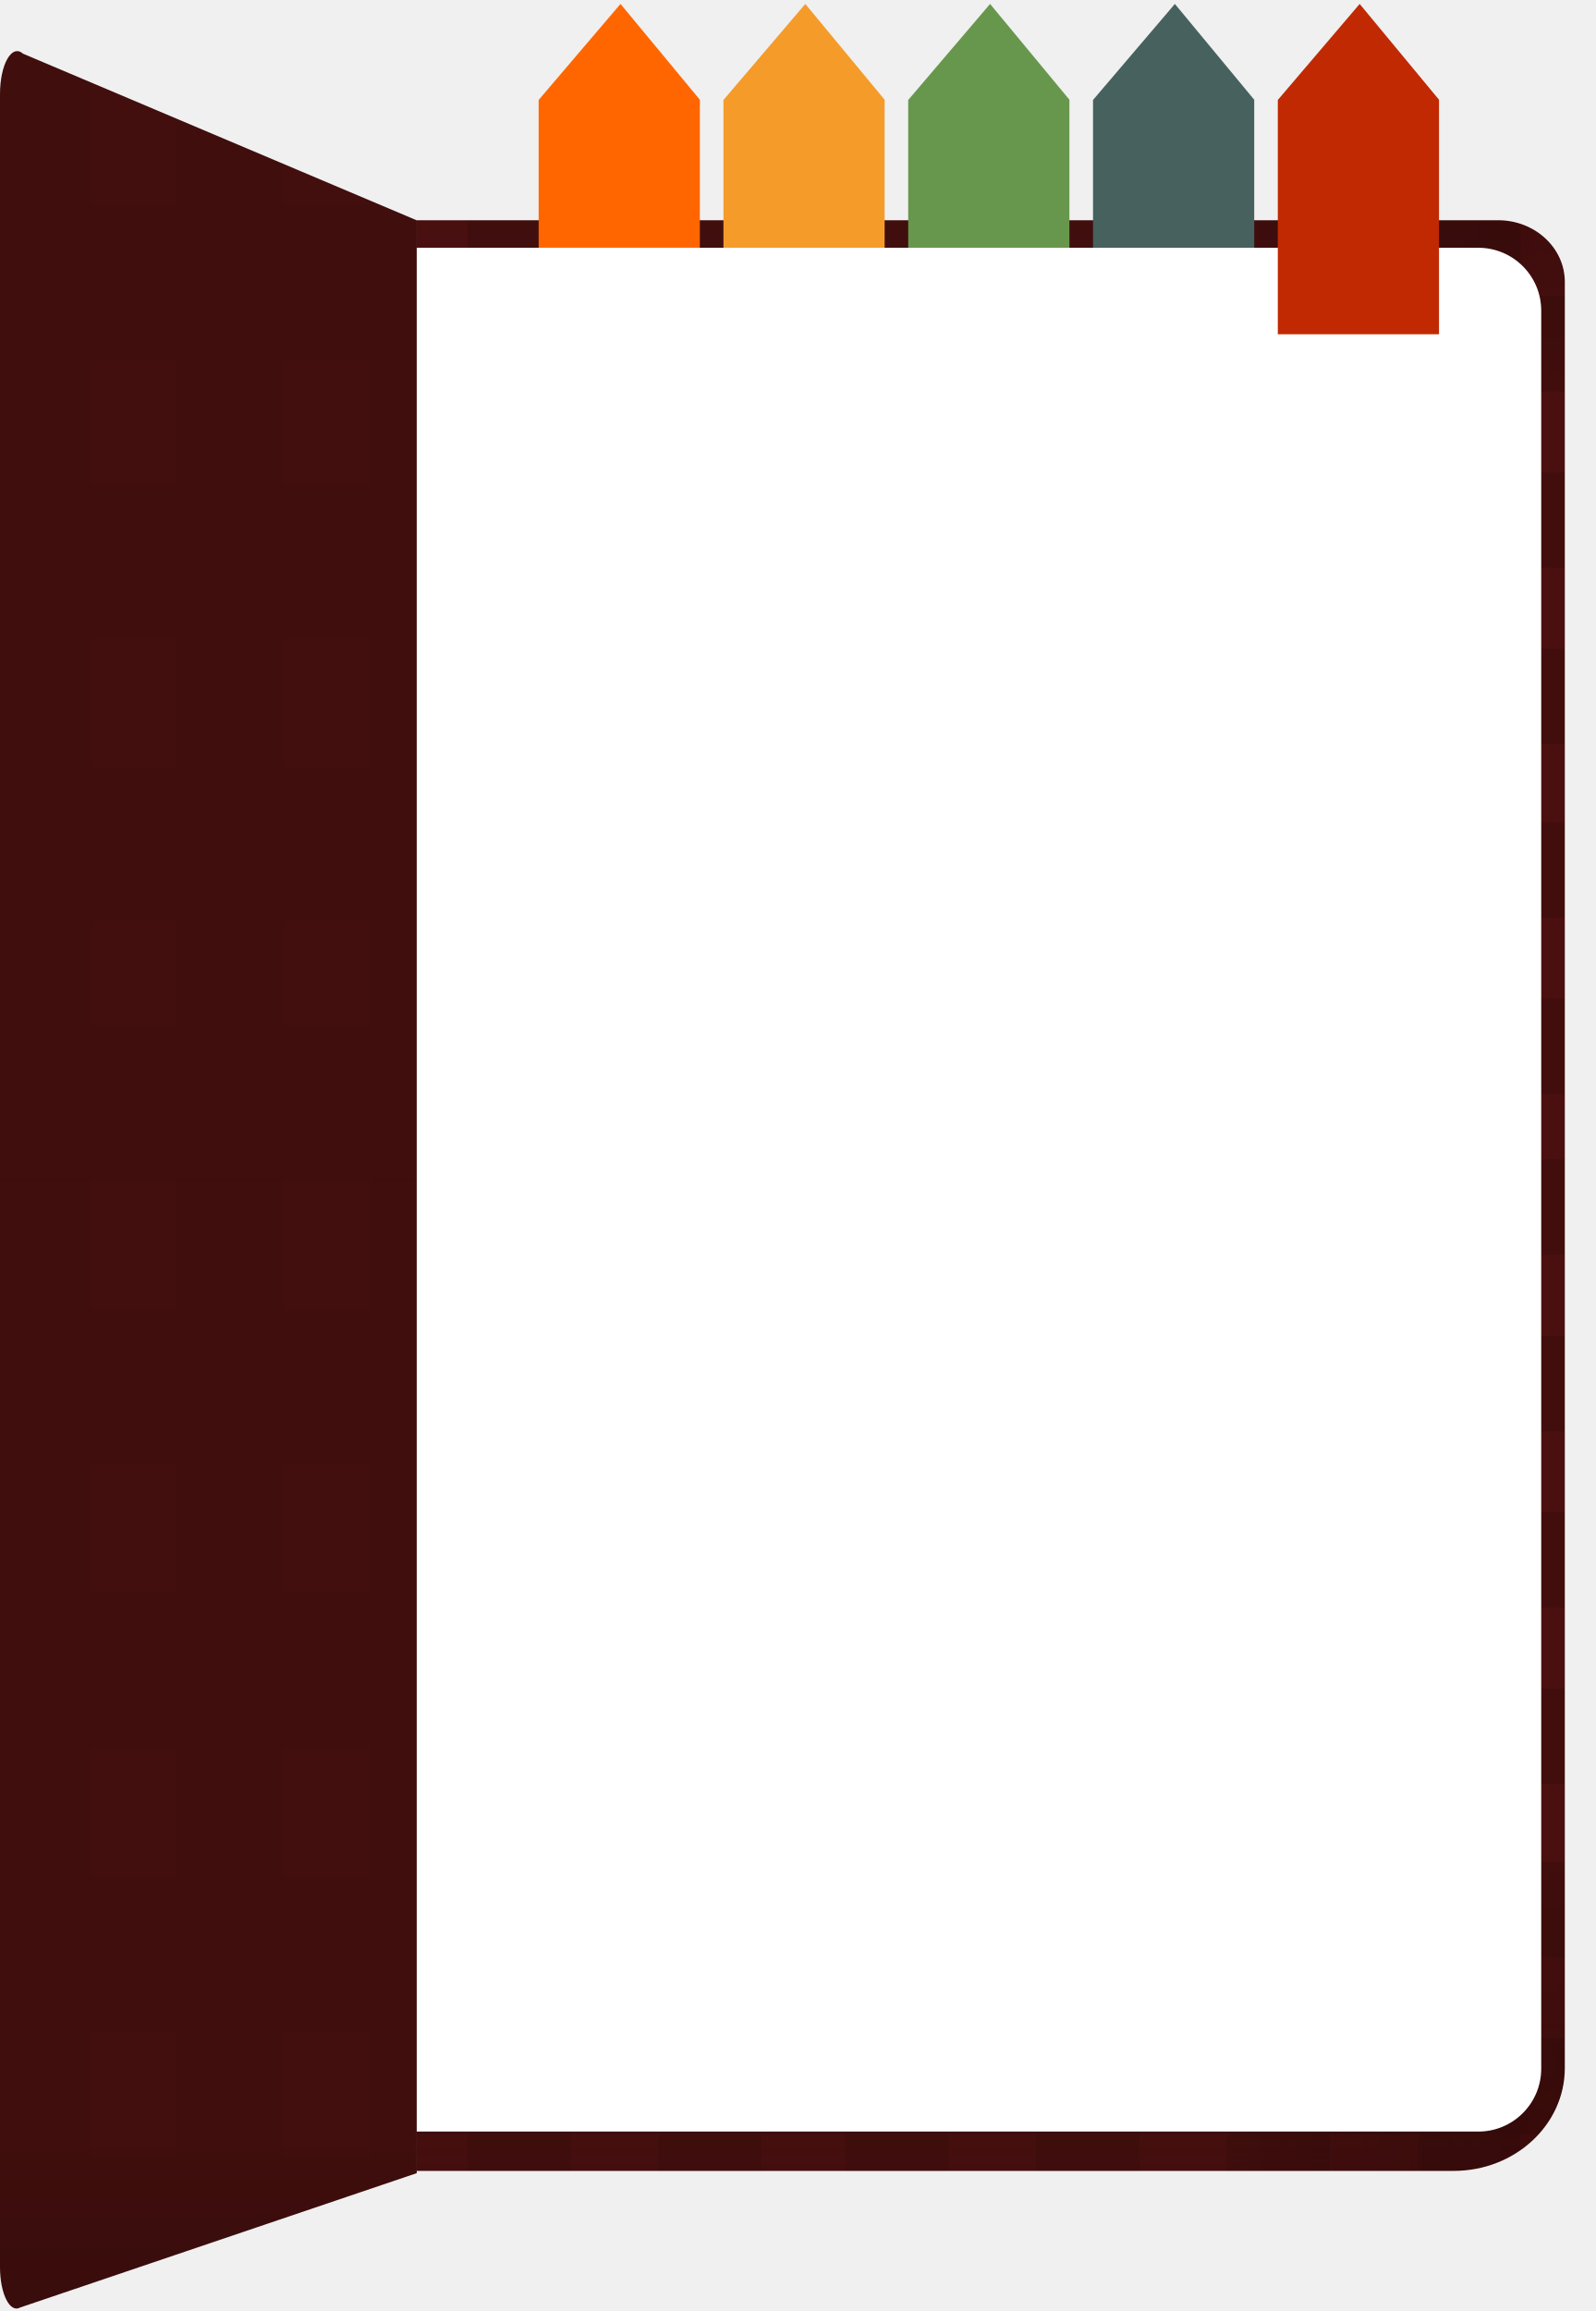
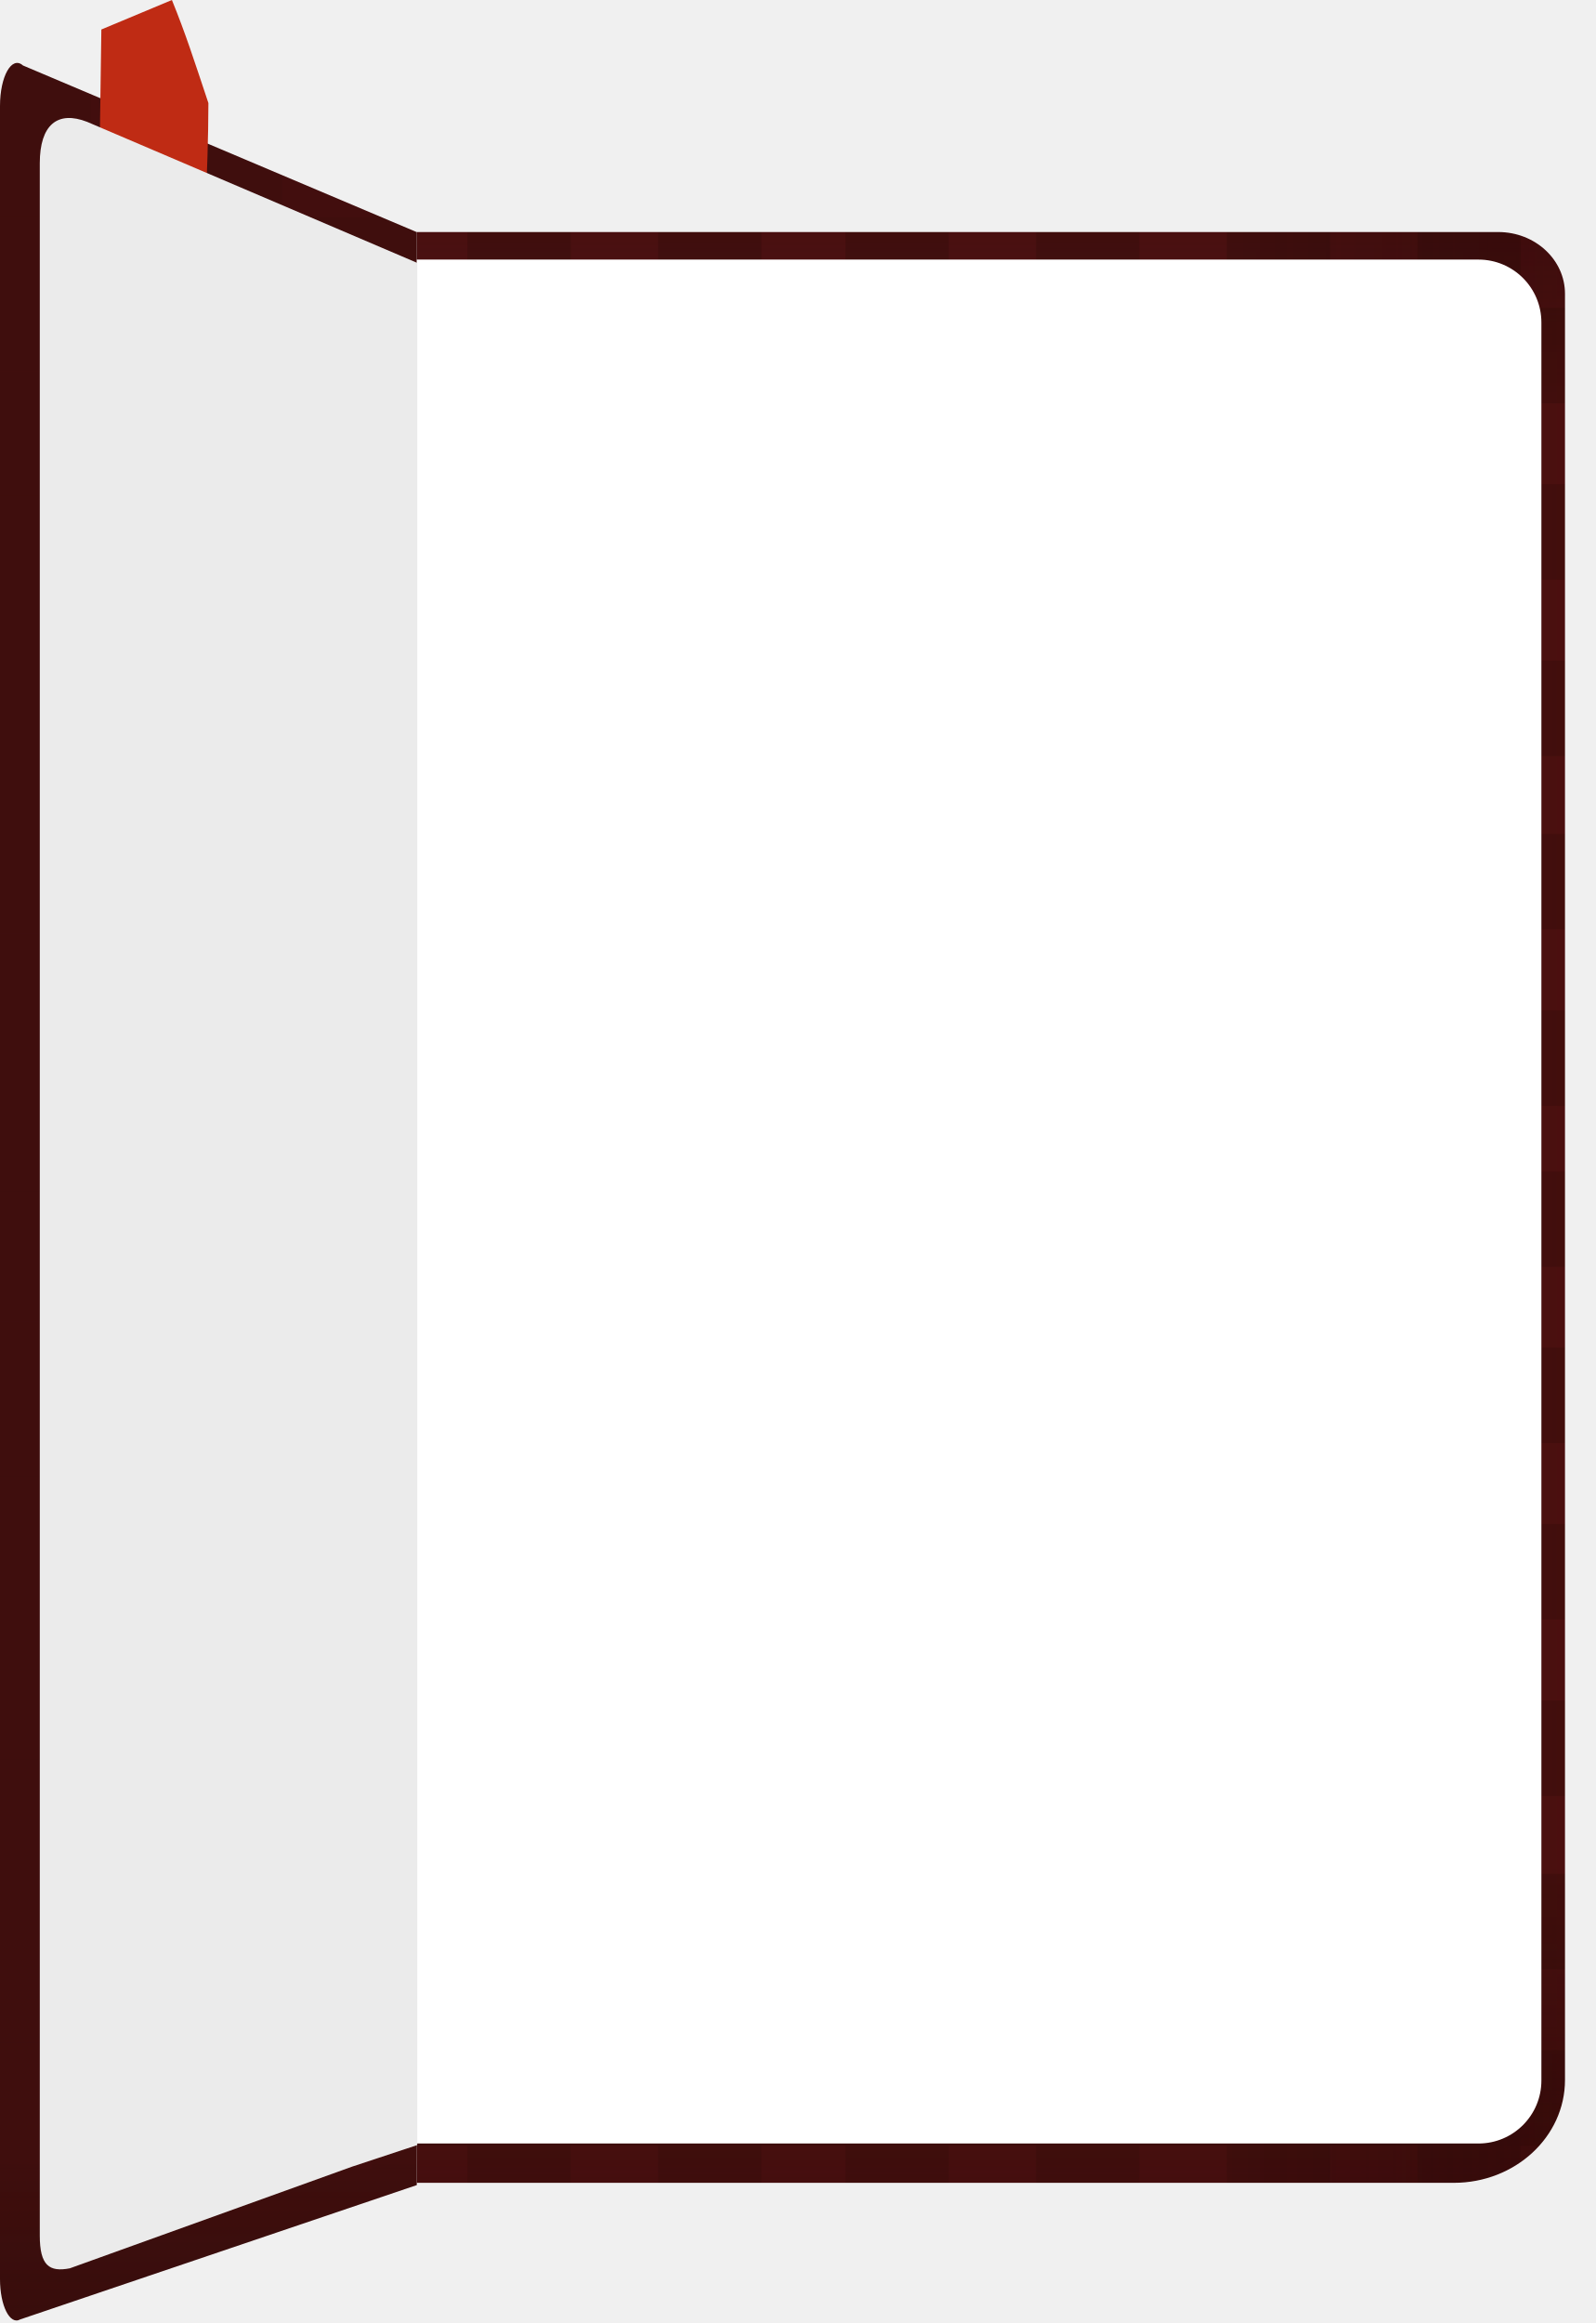
- <svg xmlns="http://www.w3.org/2000/svg" width="404" height="585" viewBox="0 0 404 585" fill="none">
-   <mask id="mask0_617_1391" style="mask-type:luminance" maskUnits="userSpaceOnUse" x="105" y="55" width="292" height="495">
-     <path d="M105.526 55.75H379.335C388.657 55.75 396.222 62.748 396.222 71.371V523.5C396.222 537.871 383.613 549.535 368.077 549.535H105.526V55.75Z" fill="white" />
+ <svg xmlns="http://www.w3.org/2000/svg" width="404" height="588" viewBox="0 0 404 588" fill="none">
+   <mask id="mask0_675_1608" style="mask-type:luminance" maskUnits="userSpaceOnUse" x="105" y="58" width="292" height="495">
+     <path d="M105.526 58.735H379.335C388.657 58.735 396.222 65.733 396.222 74.355V526.485C396.222 540.856 383.613 552.52 368.077 552.52H105.526V58.735Z" fill="white" />
  </mask>
-   <g mask="url(#mask0_617_1391)">
-     <path d="M399.702 15.866H100.945V554.325H399.702V15.866Z" fill="#5A1415" />
-     <path opacity="0.8" d="M144.491 16.449H118.35V553.263H144.491V16.449Z" fill="#4A1110" />
-     <path opacity="0.8" d="M192.756 16.449H166.614V553.263H192.756V16.449Z" fill="#4A1110" />
-     <path opacity="0.8" d="M240.197 16.449H214.056V553.263H240.197V16.449Z" fill="#4A1110" />
-     <path opacity="0.8" d="M288.472 16.449H262.331V553.263H288.472V16.449Z" fill="#4A1110" />
-     <path opacity="0.8" d="M336.747 16.449H310.605V553.263H336.747V16.449Z" fill="#4A1110" />
-     <path opacity="0.8" d="M385.01 16.449H358.869V553.263H385.01V16.449Z" fill="#4A1110" />
-     <path opacity="0.8" d="M102.995 252.756V276.937H399.545V252.756L102.995 252.756Z" fill="#4A1110" />
-     <path opacity="0.8" d="M102.995 208.1V232.281L399.545 232.281V208.1L102.995 208.1Z" fill="#4A1110" />
-     <path opacity="0.8" d="M102.995 164.218V188.399L399.545 188.399V164.218L102.995 164.218Z" fill="#4A1110" />
-     <path opacity="0.8" d="M102.995 119.575V143.756L399.545 143.756V119.575L102.995 119.575Z" fill="#4A1110" />
-     <path opacity="0.8" d="M102.982 74.921V99.102L399.532 99.102V74.921L102.982 74.921Z" fill="#4A1110" />
-     <path opacity="0.8" d="M101.902 515.96V540.141H398.452V515.96H101.902Z" fill="#4A1110" />
-     <path opacity="0.8" d="M101.902 471.317V495.497H398.452V471.317H101.902Z" fill="#4A1110" />
-     <path opacity="0.8" d="M101.902 427.434V451.615H398.452V427.434H101.902Z" fill="#4A1110" />
-     <path opacity="0.8" d="M101.891 382.78V406.961H398.441V382.78H101.891Z" fill="#4A1110" />
-     <path opacity="0.8" d="M101.902 338.128V362.309H398.452V338.128H101.902Z" fill="#4A1110" />
-     <path opacity="0.8" d="M101.902 293.484V317.664H398.452V293.484H101.902Z" fill="#4A1110" />
-     <path opacity="0.54" d="M399.701 15.866H101.665V99.06H399.701V15.866Z" fill="url(#paint0_linear_617_1391)" />
-     <path opacity="0.54" d="M100.708 553.981H399.07V469.131H100.708V553.981Z" fill="url(#paint1_linear_617_1391)" />
-     <path opacity="0.35" d="M400.85 553.856L400.85 15.386L309.118 15.386L309.118 553.856H400.85Z" fill="url(#paint2_linear_617_1391)" />
+   <g mask="url(#mask0_675_1608)">
+     <path d="M399.701 18.854H100.945V557.313H399.701V18.854Z" fill="#5A1415" />
+     <path opacity="0.8" d="M144.491 19.436H118.35V556.25H144.491V19.436Z" fill="#4A1110" />
+     <path opacity="0.8" d="M192.755 19.436H166.614V556.25H192.755V19.436Z" fill="#4A1110" />
+     <path opacity="0.8" d="M240.197 19.436H214.055V556.25H240.197V19.436Z" fill="#4A1110" />
+     <path opacity="0.8" d="M288.472 19.436H262.331V556.25H288.472V19.436Z" fill="#4A1110" />
+     <path opacity="0.8" d="M336.747 19.436H310.606V556.25H336.747V19.436Z" fill="#4A1110" />
+     <path opacity="0.8" d="M385.01 19.436H358.868V556.25H385.01V19.436Z" fill="#4A1110" />
+     <path opacity="0.8" d="M102.995 255.744V279.924H399.545V255.744L102.995 255.744Z" fill="#4A1110" />
+     <path opacity="0.8" d="M102.995 211.087V235.267L399.545 235.267V211.087L102.995 211.087Z" fill="#4A1110" />
+     <path opacity="0.8" d="M102.995 167.204V191.385L399.545 191.385V167.204L102.995 167.204Z" fill="#4A1110" />
+     <path opacity="0.8" d="M102.995 122.561V146.742L399.545 146.742V122.561L102.995 122.561Z" fill="#4A1110" />
+     <path opacity="0.8" d="M102.982 77.909V102.089L399.532 102.089V77.909L102.982 77.909Z" fill="#4A1110" />
+     <path opacity="0.8" d="M101.902 518.946V543.126H398.452V518.946H101.902Z" fill="#4A1110" />
+     <path opacity="0.8" d="M101.902 474.305V498.485H398.452V474.305H101.902Z" fill="#4A1110" />
+     <path opacity="0.8" d="M101.902 430.422V454.602H398.452V430.422H101.902Z" fill="#4A1110" />
+     <path opacity="0.8" d="M101.89 385.766V409.946H398.44V385.766H101.89Z" fill="#4A1110" />
+     <path opacity="0.8" d="M101.902 341.113V365.293H398.452V341.113H101.902Z" fill="#4A1110" />
+     <path opacity="0.8" d="M101.902 296.471V320.651H398.452V296.471H101.902Z" fill="#4A1110" />
+     <path opacity="0.54" d="M399.701 18.854H101.665V102.049H399.701V18.854Z" fill="url(#paint0_linear_675_1608)" />
+     <path opacity="0.54" d="M100.708 556.966H399.07V472.116H100.708V556.966Z" fill="url(#paint1_linear_675_1608)" />
+     <path opacity="0.35" d="M400.849 556.843L400.849 18.373L309.118 18.373L309.118 556.843H400.849Z" fill="url(#paint2_linear_675_1608)" />
  </g>
-   <mask id="mask1_617_1391" style="mask-type:luminance" maskUnits="userSpaceOnUse" x="0" y="12" width="106" height="573">
-     <path d="M105.527 550.103L5.132 584.103C2.509 585.627 0 580.636 0 573.886V23.851C0 16.314 2.981 11.055 5.811 13.584L105.527 55.773V550.087V550.103Z" fill="white" />
+   <mask id="mask1_675_1608" style="mask-type:luminance" maskUnits="userSpaceOnUse" x="0" y="15" width="106" height="573">
+     <path d="M105.527 553.089L5.132 587.088C2.509 588.613 0 583.622 0 576.872V26.836C0 19.3 2.981 14.04 5.811 16.57L105.527 58.759V553.072V553.089Z" fill="white" />
  </mask>
-   <g mask="url(#mask1_617_1391)">
-     <mask id="mask2_617_1391" style="mask-type:luminance" maskUnits="userSpaceOnUse" x="-67" y="-123" width="298" height="795">
-       <path d="M-66.18 -122.481H213.702C223.23 -122.481 230.963 -111.226 230.963 -97.358V629.809C230.963 652.922 218.074 671.68 202.194 671.68H-66.18V-122.481Z" fill="white" />
+   <g mask="url(#mask1_675_1608)">
+     <mask id="mask2_675_1608" style="mask-type:luminance" maskUnits="userSpaceOnUse" x="-67" y="-120" width="298" height="795">
+       <path d="M-66.179 -119.494H213.702C223.23 -119.494 230.964 -108.239 230.964 -94.371V632.796C230.964 655.909 218.075 674.667 202.194 674.667H-66.179V-119.494Z" fill="white" />
    </mask>
-     <g mask="url(#mask2_617_1391)">
-       <path d="M234.518 -186.627H-70.864V679.384H234.518V-186.627Z" fill="#420E0E" />
-       <path opacity="0.8" d="M22.983 -185.69H-3.738V677.675H22.983V-185.69Z" fill="#3E0E0D" />
-       <path opacity="0.8" d="M71.476 -185.69H44.755V677.675H71.476V-185.69Z" fill="#3E0E0D" />
-       <path opacity="0.8" d="M120.822 -185.69H94.101V677.675H120.822V-185.69Z" fill="#3E0E0D" />
-       <path opacity="0.8" d="M-68.77 194.366V233.256L234.357 233.256V194.366L-68.77 194.366Z" fill="#3E0E0D" />
-       <path opacity="0.8" d="M-68.77 122.548V161.438L234.357 161.438V122.548L-68.77 122.548Z" fill="#3E0E0D" />
-       <path opacity="0.8" d="M-68.77 51.969V90.859L234.357 90.859V51.969L-68.77 51.969Z" fill="#3E0E0D" />
-       <path opacity="0.8" d="M-68.77 -19.83V19.06L234.357 19.06V-19.83L-68.77 -19.83Z" fill="#3E0E0D" />
-       <path opacity="0.8" d="M-69.886 545.881V584.771H233.241V545.881H-69.886Z" fill="#3E0E0D" />
-       <path opacity="0.8" d="M-69.886 475.303V514.193H233.241V475.303H-69.886Z" fill="#3E0E0D" />
-       <path opacity="0.8" d="M-69.897 403.486V442.376H233.23V403.486H-69.897Z" fill="#3E0E0D" />
-       <path opacity="0.8" d="M-69.886 331.67V370.56H233.241V331.67H-69.886Z" fill="#3E0E0D" />
-       <path opacity="0.8" d="M-69.886 259.869V298.758H233.241V259.869H-69.886Z" fill="#3E0E0D" />
-       <path opacity="0.54" d="M-71.107 678.832H233.873V542.366H-71.107V678.832Z" fill="url(#paint3_linear_617_1391)" />
+     <g mask="url(#mask2_675_1608)">
+       <path d="M234.519 -183.641H-70.864V682.371H234.519V-183.641Z" fill="#420E0E" />
+       <path opacity="0.8" d="M22.983 -182.702H-3.738V680.663H22.983V-182.702Z" fill="#3E0E0D" />
+       <path opacity="0.8" d="M71.477 -182.702H44.755V680.663H71.477V-182.702Z" fill="#3E0E0D" />
+       <path opacity="0.8" d="M120.822 -182.702H94.101V680.663H120.822V-182.702Z" fill="#3E0E0D" />
+       <path opacity="0.8" d="M-68.77 197.352V236.242L234.357 236.242V197.352L-68.77 197.352Z" fill="#3E0E0D" />
+       <path opacity="0.8" d="M-68.77 125.535V164.425L234.357 164.425V125.535L-68.77 125.535Z" fill="#3E0E0D" />
+       <path opacity="0.8" d="M-68.77 54.958V93.848L234.357 93.848V54.958L-68.77 54.958Z" fill="#3E0E0D" />
+       <path opacity="0.8" d="M-68.77 -16.843V22.046L234.357 22.046V-16.843L-68.77 -16.843Z" fill="#3E0E0D" />
+       <path opacity="0.8" d="M-69.885 548.87V587.76H233.242V548.87H-69.885Z" fill="#3E0E0D" />
+       <path opacity="0.8" d="M-69.885 478.292V517.182H233.242V478.292H-69.885Z" fill="#3E0E0D" />
+       <path opacity="0.8" d="M-69.897 406.473V445.363H233.23V406.473H-69.897Z" fill="#3E0E0D" />
+       <path opacity="0.8" d="M-69.885 334.657V373.547H233.242V334.657H-69.885Z" fill="#3E0E0D" />
+       <path opacity="0.8" d="M-69.885 262.855V301.745H233.242V262.855H-69.885Z" fill="#3E0E0D" />
+       <path opacity="0.54" d="M-71.106 681.818H233.874V545.352H-71.106V681.818Z" fill="url(#paint3_linear_675_1608)" />
    </g>
  </g>
-   <g clip-path="url(#clip0_617_1391)">
-     <path d="M270.785 25.245V84.751C270.785 85.231 270.327 85.616 269.769 85.616H230.973C230.426 85.616 229.968 85.231 229.968 84.751V25.305L250.695 0.996L270.785 25.245Z" fill="#67974C" />
+   <path d="M105.527 65.705H374.321C383.118 65.705 390.249 72.837 390.249 81.634V526.637C390.249 535.434 383.118 542.566 374.321 542.566H105.527V65.705Z" fill="white" />
+   <g clip-path="url(#clip0_675_1608)">
+     <path d="M51.246 81.633L24.888 62.285L25.662 7.465L43.523 -0C47.005 8.56 49.11 15.146 52.763 26.09C52.763 43.367 51.246 64.337 51.246 81.633Z" fill="#BF2B14" />
  </g>
-   <g clip-path="url(#clip1_617_1391)">
-     <path d="M223.996 25.245V84.751C223.996 85.231 223.538 85.616 222.98 85.616H184.184C183.637 85.616 183.179 85.231 183.179 84.751V25.305L203.906 0.996L223.996 25.245Z" fill="#F59B2A" />
-   </g>
-   <g clip-path="url(#clip2_617_1391)">
-     <path d="M177.206 25.245V84.751C177.206 85.231 176.748 85.616 176.19 85.616H137.394C136.847 85.616 136.389 85.231 136.389 84.751V25.305L157.116 0.996L177.206 25.245Z" fill="#FF6600" />
-   </g>
-   <g clip-path="url(#clip3_617_1391)">
-     <path d="M317.576 25.245V84.751C317.576 85.231 317.118 85.616 316.56 85.616H277.764C277.217 85.616 276.759 85.231 276.759 84.751V25.305L297.486 0.996L317.576 25.245Z" fill="#46615E" />
-   </g>
-   <path d="M105.526 62.719H374.32C383.117 62.719 390.249 69.85 390.249 78.647V523.651C390.249 532.448 383.117 539.579 374.32 539.579H105.526V62.719Z" fill="white" />
-   <g clip-path="url(#clip4_617_1391)">
-     <path d="M364.366 25.245V84.751C364.366 85.231 363.908 85.616 363.35 85.616H324.554C324.007 85.616 323.549 85.231 323.549 84.751V25.305L344.276 0.996L364.366 25.245Z" fill="#C12902" />
-   </g>
+   <path d="M89.18 548.409L17.669 574.161C12.525 575.152 10.071 573.518 10.071 565.858V41.346C10.071 31.568 14.583 27.917 22.078 30.851L105.642 66.545V542.961L89.18 548.409Z" fill="#EBEBEB" />
  <defs>
-     <linearGradient id="paint0_linear_617_1391" x1="250.689" y1="99.06" x2="250.689" y2="15.866" gradientUnits="userSpaceOnUse">
+     <linearGradient id="paint0_linear_675_1608" x1="250.689" y1="102.049" x2="250.689" y2="18.854" gradientUnits="userSpaceOnUse">
      <stop stop-opacity="0" />
      <stop offset="1" stop-color="#380807" />
    </linearGradient>
-     <linearGradient id="paint1_linear_617_1391" x1="249.887" y1="469.129" x2="249.887" y2="553.98" gradientUnits="userSpaceOnUse">
+     <linearGradient id="paint1_linear_675_1608" x1="249.887" y1="472.114" x2="249.887" y2="556.964" gradientUnits="userSpaceOnUse">
      <stop stop-opacity="0" />
      <stop offset="1" stop-color="#340908" />
    </linearGradient>
-     <linearGradient id="paint2_linear_617_1391" x1="309.119" y1="284.62" x2="400.851" y2="284.62" gradientUnits="userSpaceOnUse">
+     <linearGradient id="paint2_linear_675_1608" x1="309.119" y1="287.607" x2="400.85" y2="287.607" gradientUnits="userSpaceOnUse">
      <stop stop-opacity="0" />
      <stop offset="1" stop-color="#2D0605" />
    </linearGradient>
-     <linearGradient id="paint3_linear_617_1391" x1="81.388" y1="542.371" x2="81.388" y2="678.837" gradientUnits="userSpaceOnUse">
+     <linearGradient id="paint3_linear_675_1608" x1="81.388" y1="545.357" x2="81.388" y2="681.823" gradientUnits="userSpaceOnUse">
      <stop stop-opacity="0" />
      <stop offset="1" stop-color="#501716" />
    </linearGradient>
-     <clipPath id="clip0_617_1391">
-       <rect width="40.817" height="84.62" fill="white" transform="translate(229.968)" />
-     </clipPath>
-     <clipPath id="clip1_617_1391">
-       <rect width="40.817" height="84.62" fill="white" transform="translate(183.179)" />
-     </clipPath>
-     <clipPath id="clip2_617_1391">
-       <rect width="40.817" height="84.62" fill="white" transform="translate(136.389)" />
-     </clipPath>
-     <clipPath id="clip3_617_1391">
-       <rect width="40.817" height="84.62" fill="white" transform="translate(276.759)" />
-     </clipPath>
-     <clipPath id="clip4_617_1391">
-       <rect width="40.817" height="84.62" fill="white" transform="translate(323.549)" />
+     <clipPath id="clip0_675_1608">
+       <rect width="27.875" height="81.634" fill="white" transform="translate(24.8878)" />
    </clipPath>
  </defs>
</svg>
